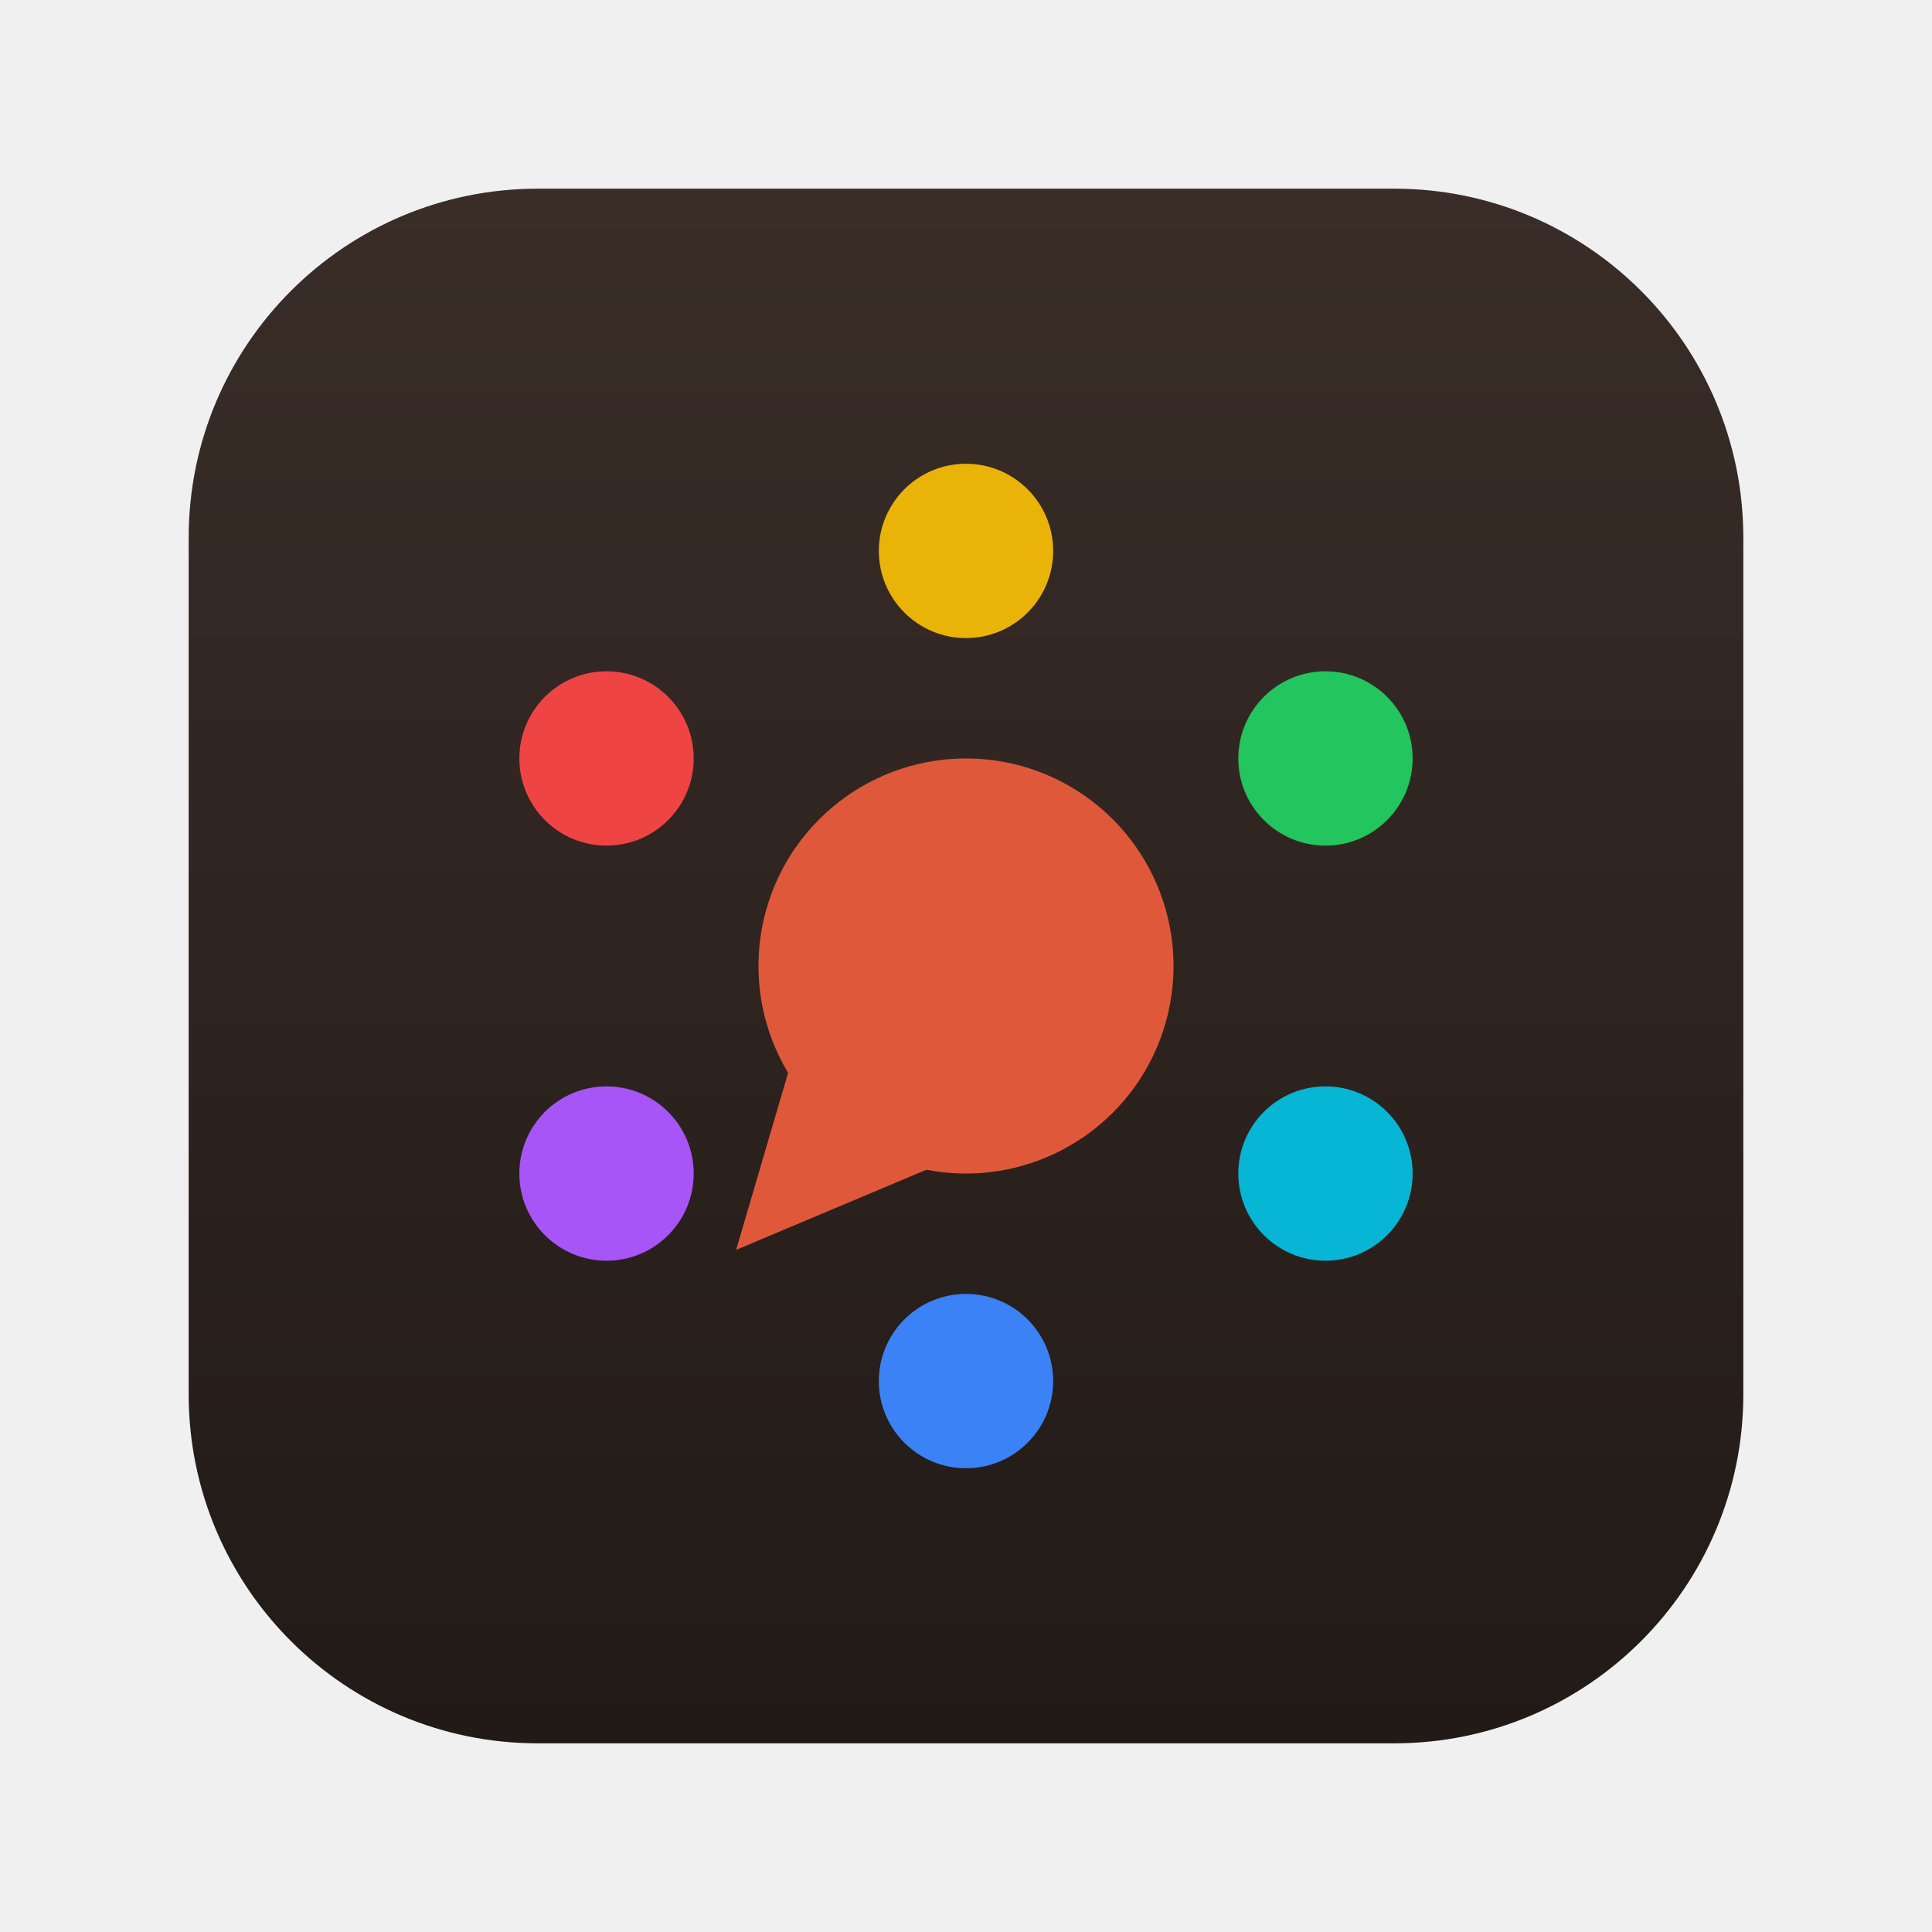
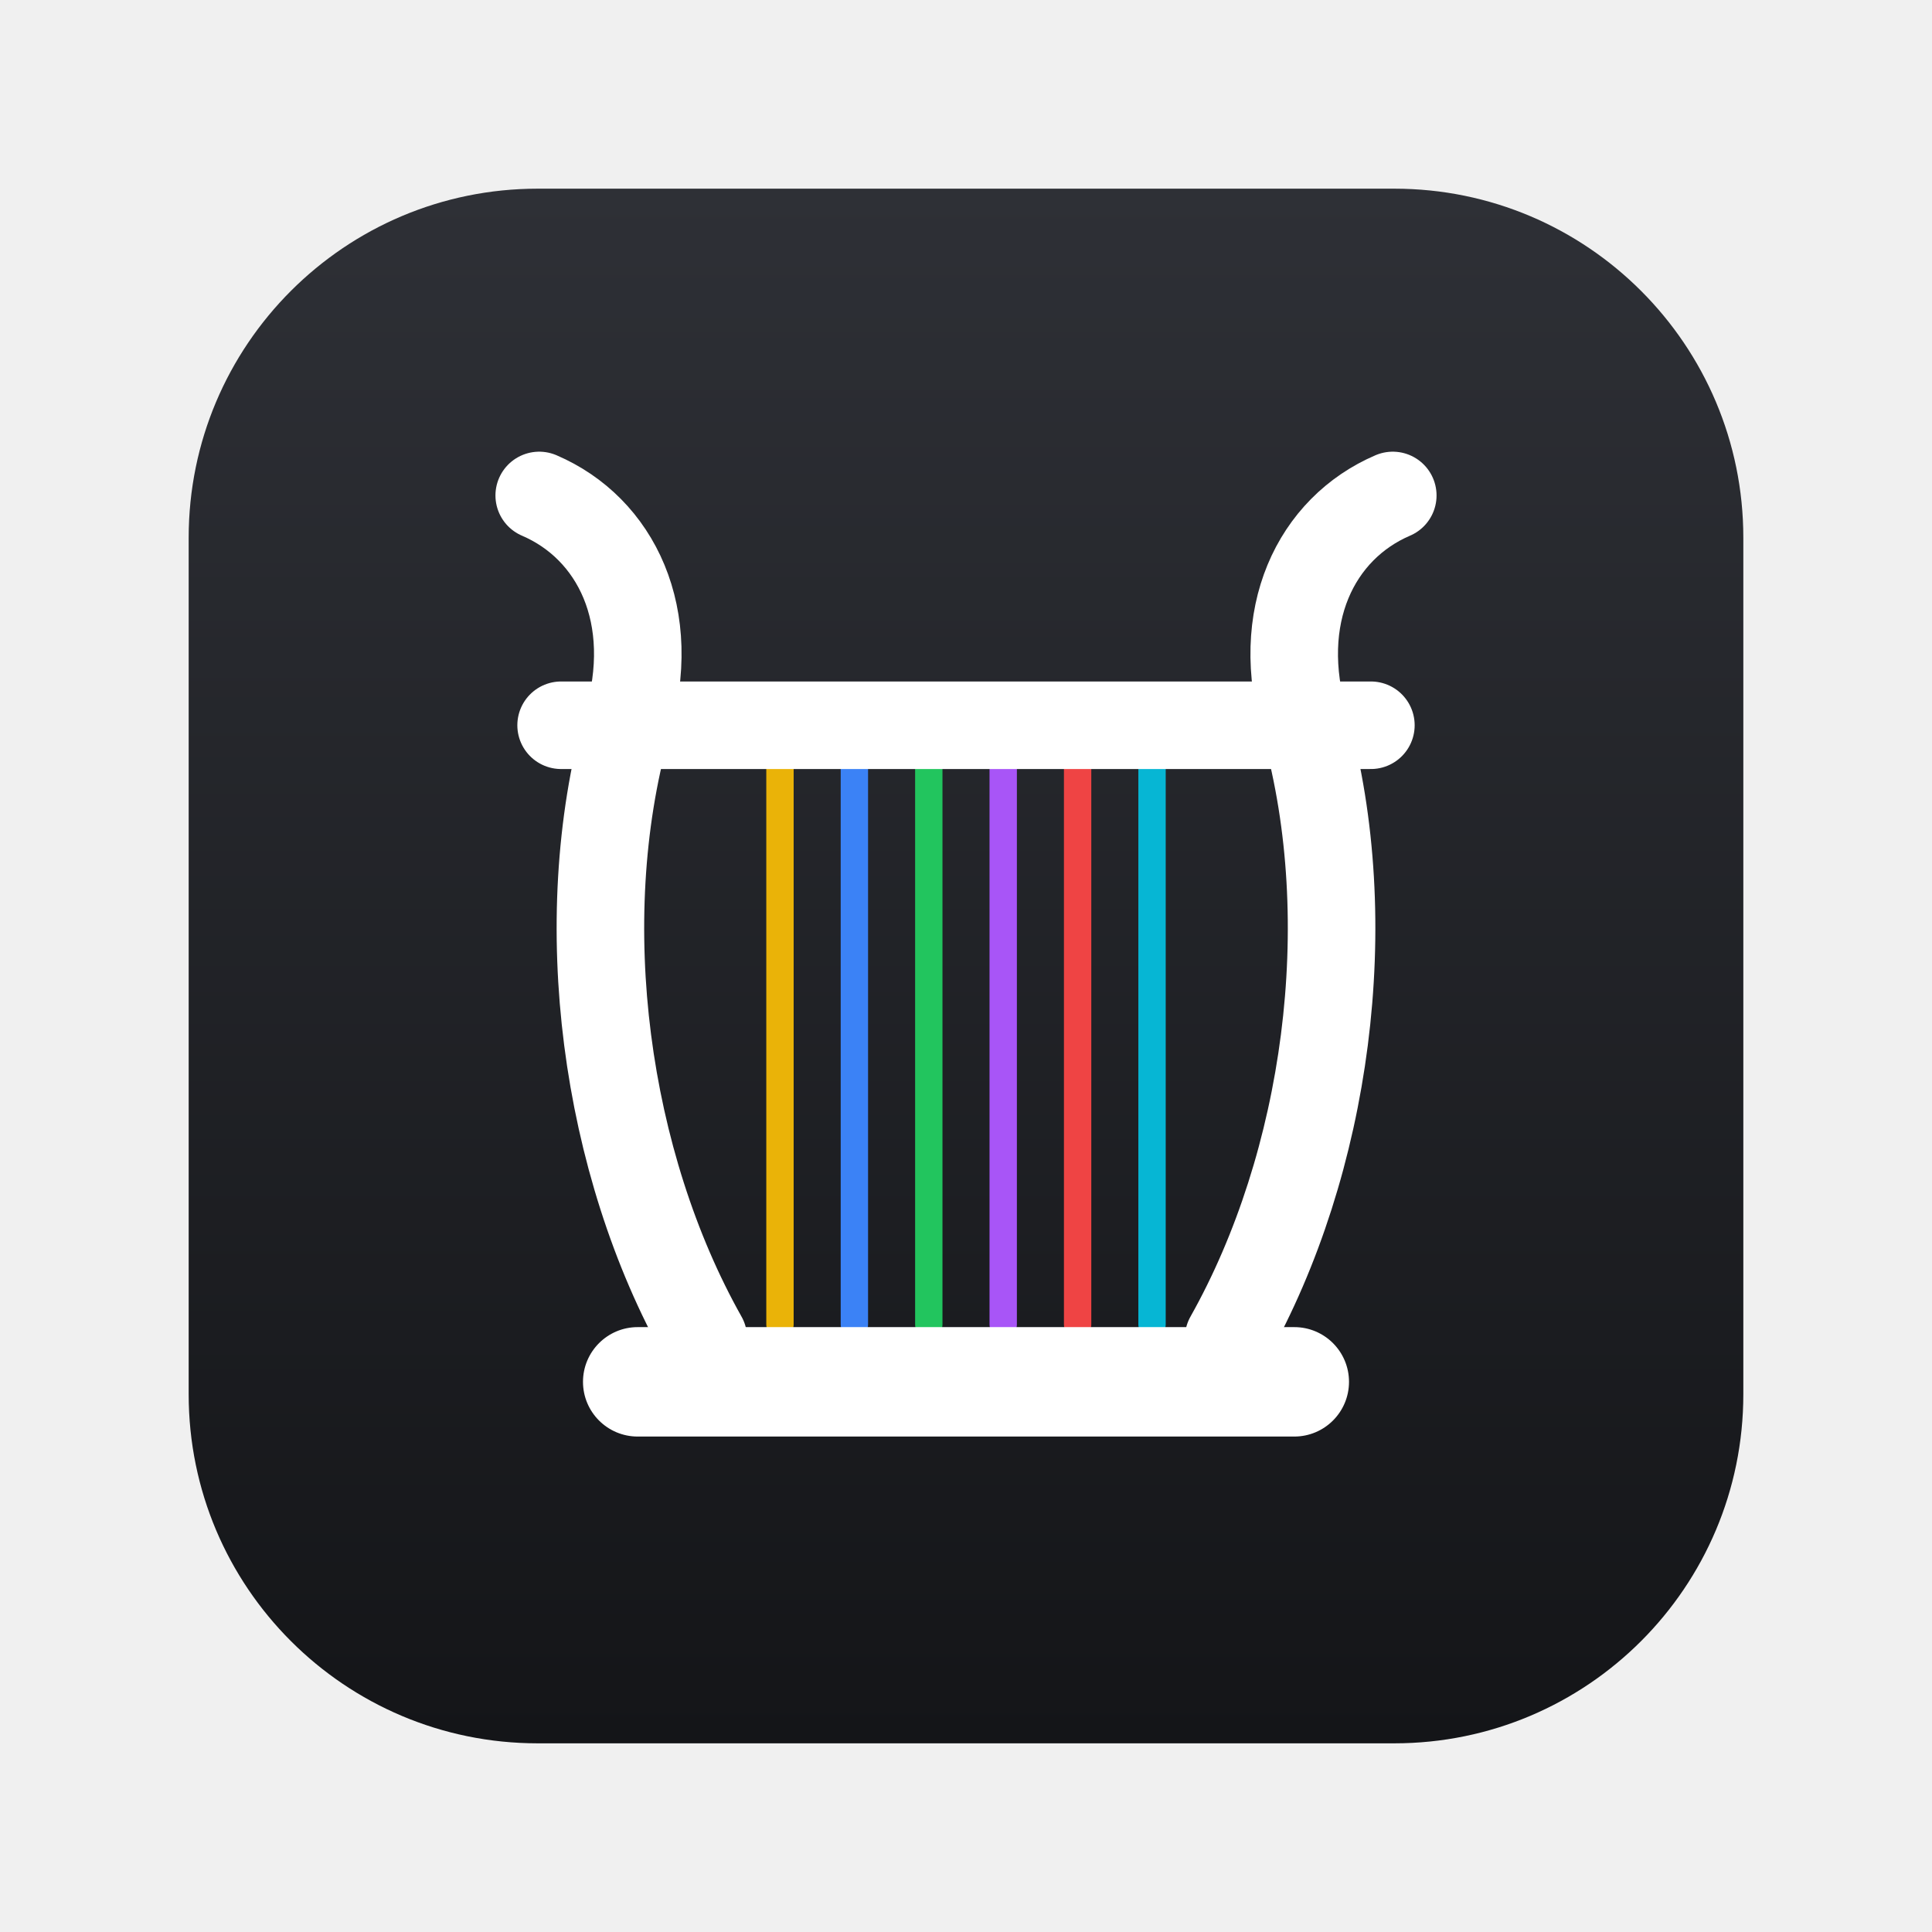
<svg xmlns="http://www.w3.org/2000/svg" viewBox="0 0 1024 1024" width="1024" height="1024" role="img">
  <defs>
    <linearGradient id="tile" x1="0" y1="100" x2="0" y2="924" gradientUnits="userSpaceOnUse">
-       <stop offset="0" stop-color="#3A2D28" />
-       <stop offset="1" stop-color="#211A17" />
+       <stop offset="0" stop-color="#2E3036" />
+       <stop offset="1" stop-color="#141518" />
    </linearGradient>
  </defs>
  <rect x="100" y="100" width="824" height="824" rx="185" fill="url(#tile)" />
-   <path fill="#E0583A" d="M417.71 568.65 L390.16 662.46 L491.01 619.98 A110 110 0 1 0 417.71 568.65 Z" />
-   <path fill="#EAB308" d="M558.2 292 A46.2 46.2 0 1 1 465.8 292 A46.2 46.2 0 1 1 558.2 292 Z" />
-   <path fill="#22C55E" d="M748.73 402 A46.2 46.2 0 1 1 656.33 402 A46.2 46.2 0 1 1 748.73 402 Z" />
-   <path fill="#06B6D4" d="M748.73 622 A46.2 46.2 0 1 1 656.33 622 A46.2 46.2 0 1 1 748.73 622 Z" />
-   <path fill="#3B82F6" d="M558.2 732 A46.2 46.2 0 1 1 465.8 732 A46.2 46.2 0 1 1 558.2 732 Z" />
-   <path fill="#A855F7" d="M367.67 622 A46.2 46.2 0 1 1 275.27 622 A46.2 46.2 0 1 1 367.67 622 Z" />
-   <path fill="#EF4444" d="M367.67 402 A46.2 46.2 0 1 1 275.27 402 A46.2 46.2 0 1 1 367.67 402 Z" />
+   <g transform="translate(140.8 140.8) scale(2.9)">
+     <rect x="91.5" y="84" width="5" height="112" rx="2.5" fill="#EAB308" />
+     <rect x="105.1" y="84" width="5" height="112" rx="2.5" fill="#3B82F6" />
+     <rect x="118.7" y="84" width="5" height="112" rx="2.5" fill="#22C55E" />
+     <rect x="132.3" y="84" width="5" height="112" rx="2.5" fill="#A855F7" />
+     <rect x="145.9" y="84" width="5" height="112" rx="2.5" fill="#EF4444" />
+     <rect x="159.5" y="84" width="5" height="112" rx="2.5" fill="#06B6D4" />
+     <path fill="none" stroke="#FFFFFF" stroke-width="16" stroke-linecap="round" stroke-linejoin="round" d="M80 196 C62 164 56 120 66 84 C72 64 64 48 50 42 M 176 196 C 194 164 200 120 190 84 C 184 64 192 48 206 42 M54 84 H202" />
+     <rect x="58" y="194" width="140" height="20" rx="10.0" fill="#FFFFFF" />
+   </g>
</svg>
